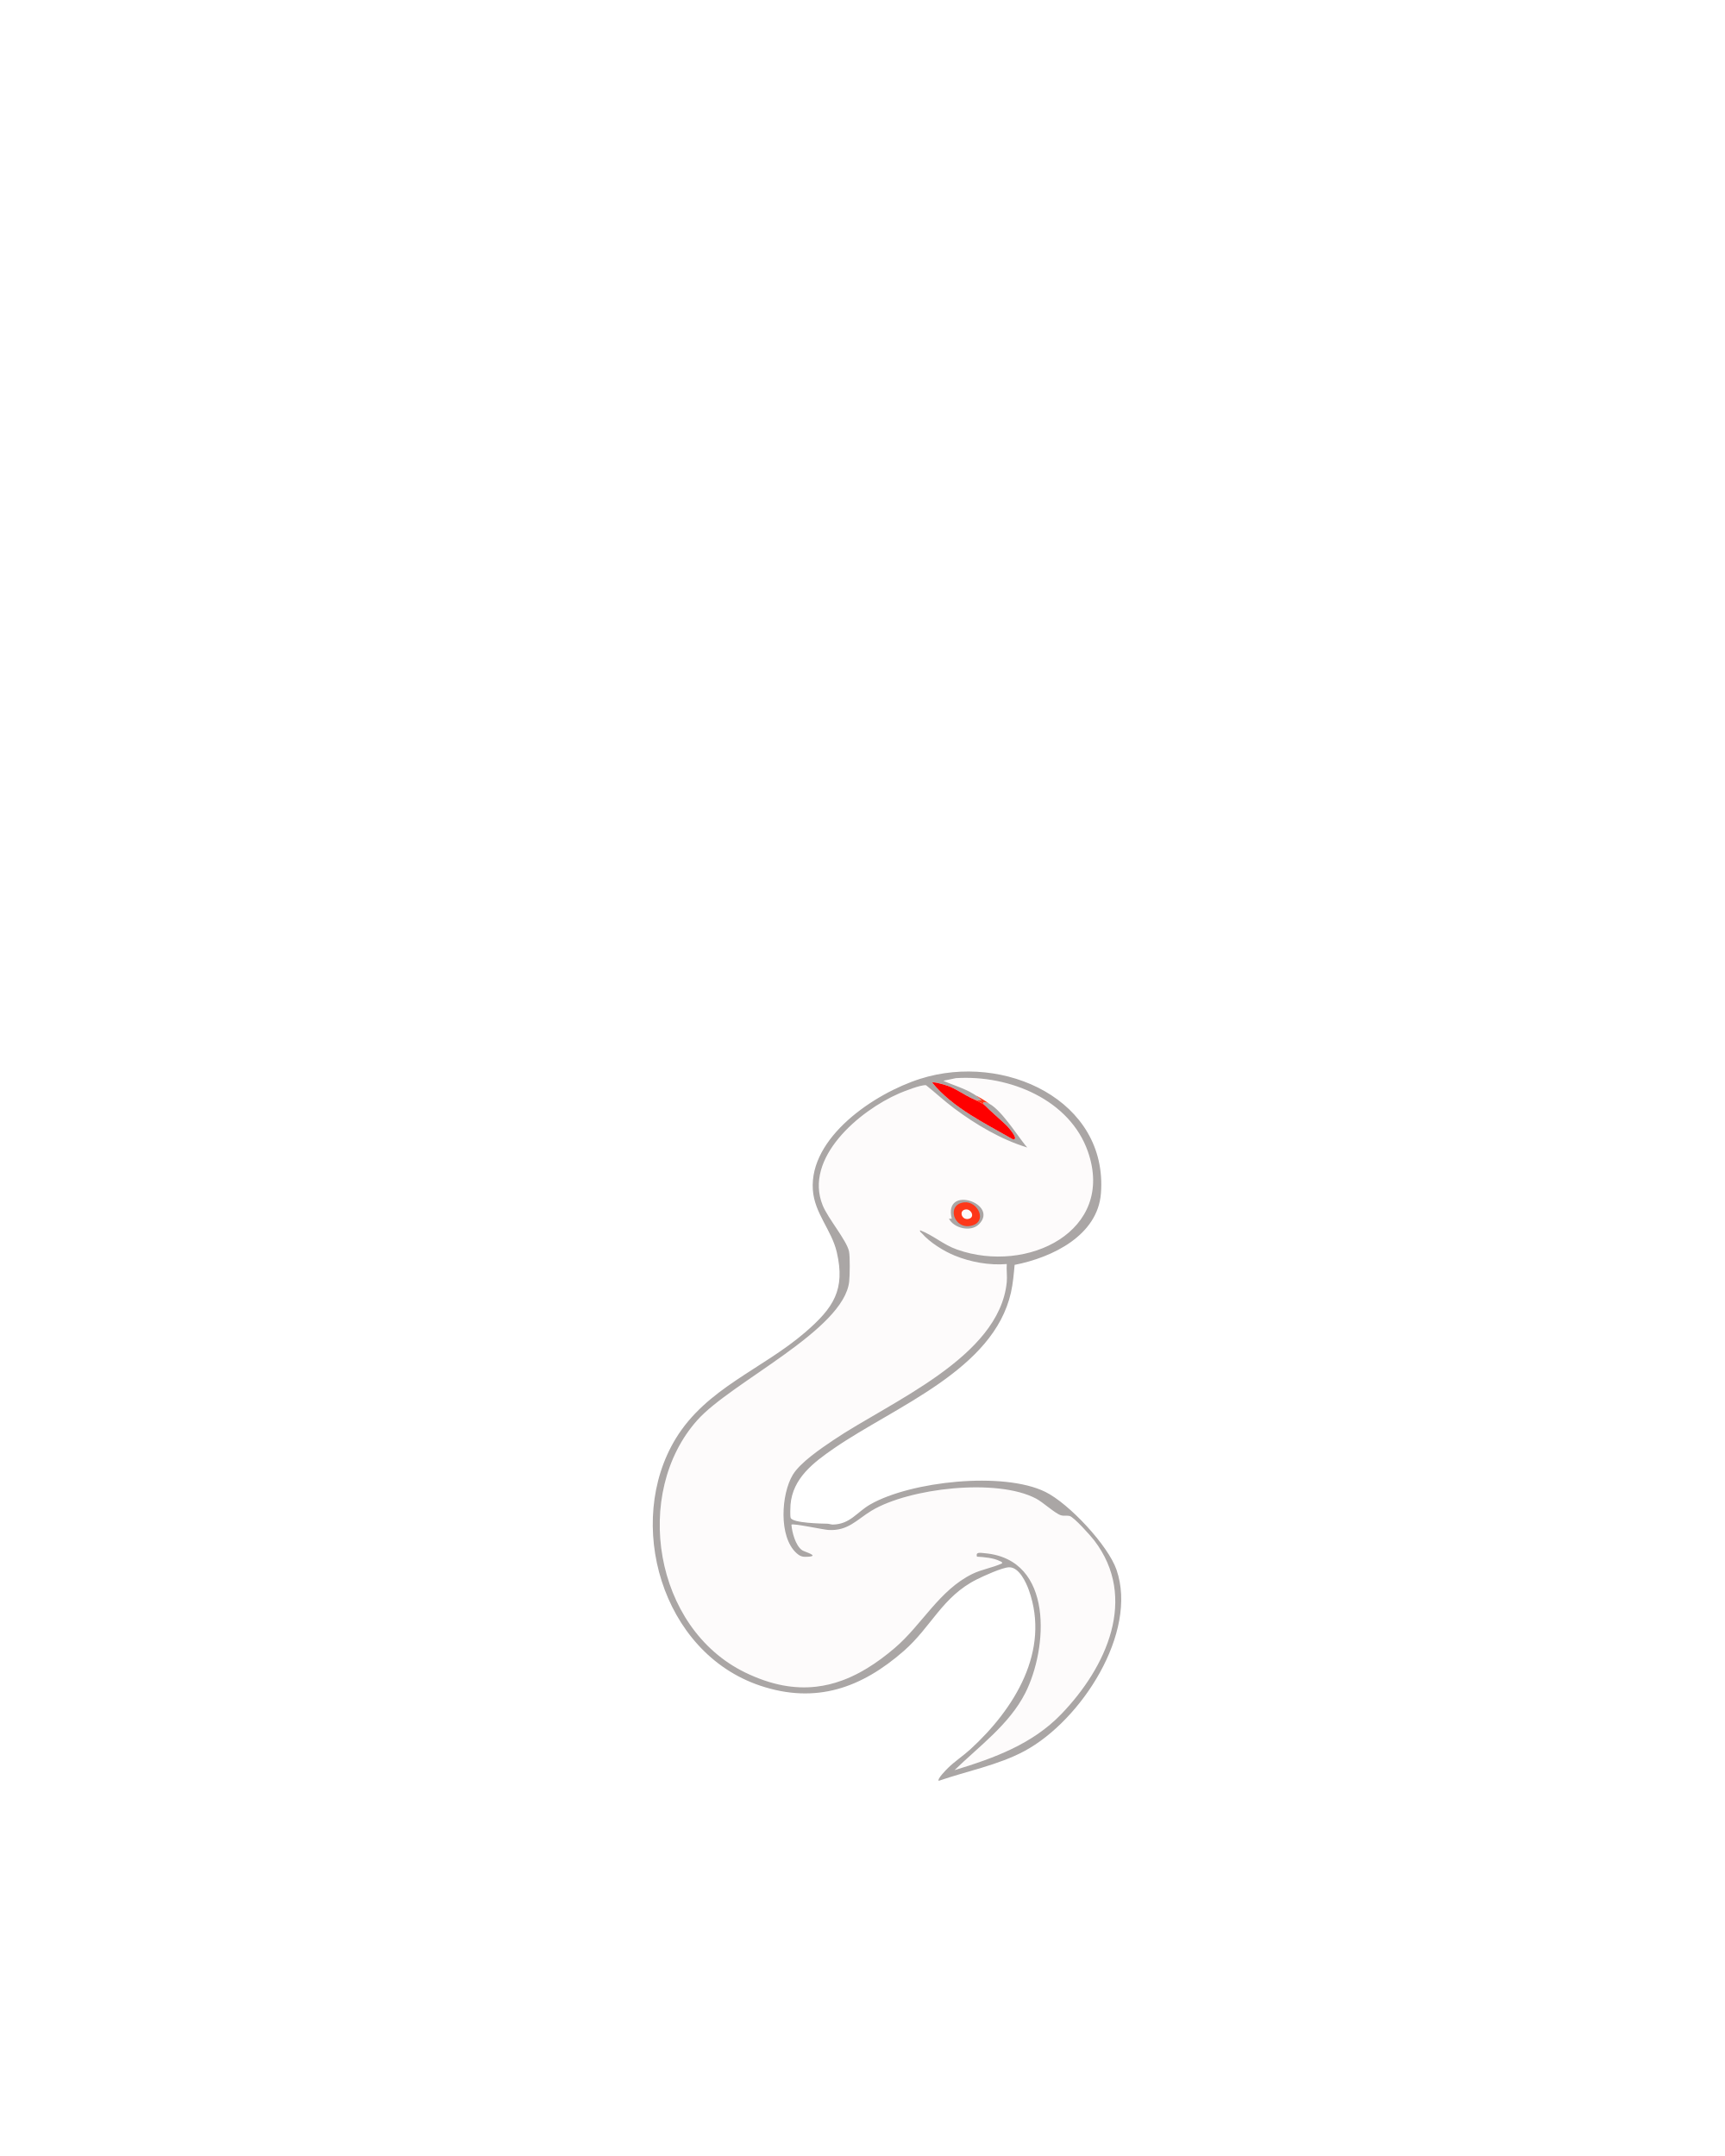
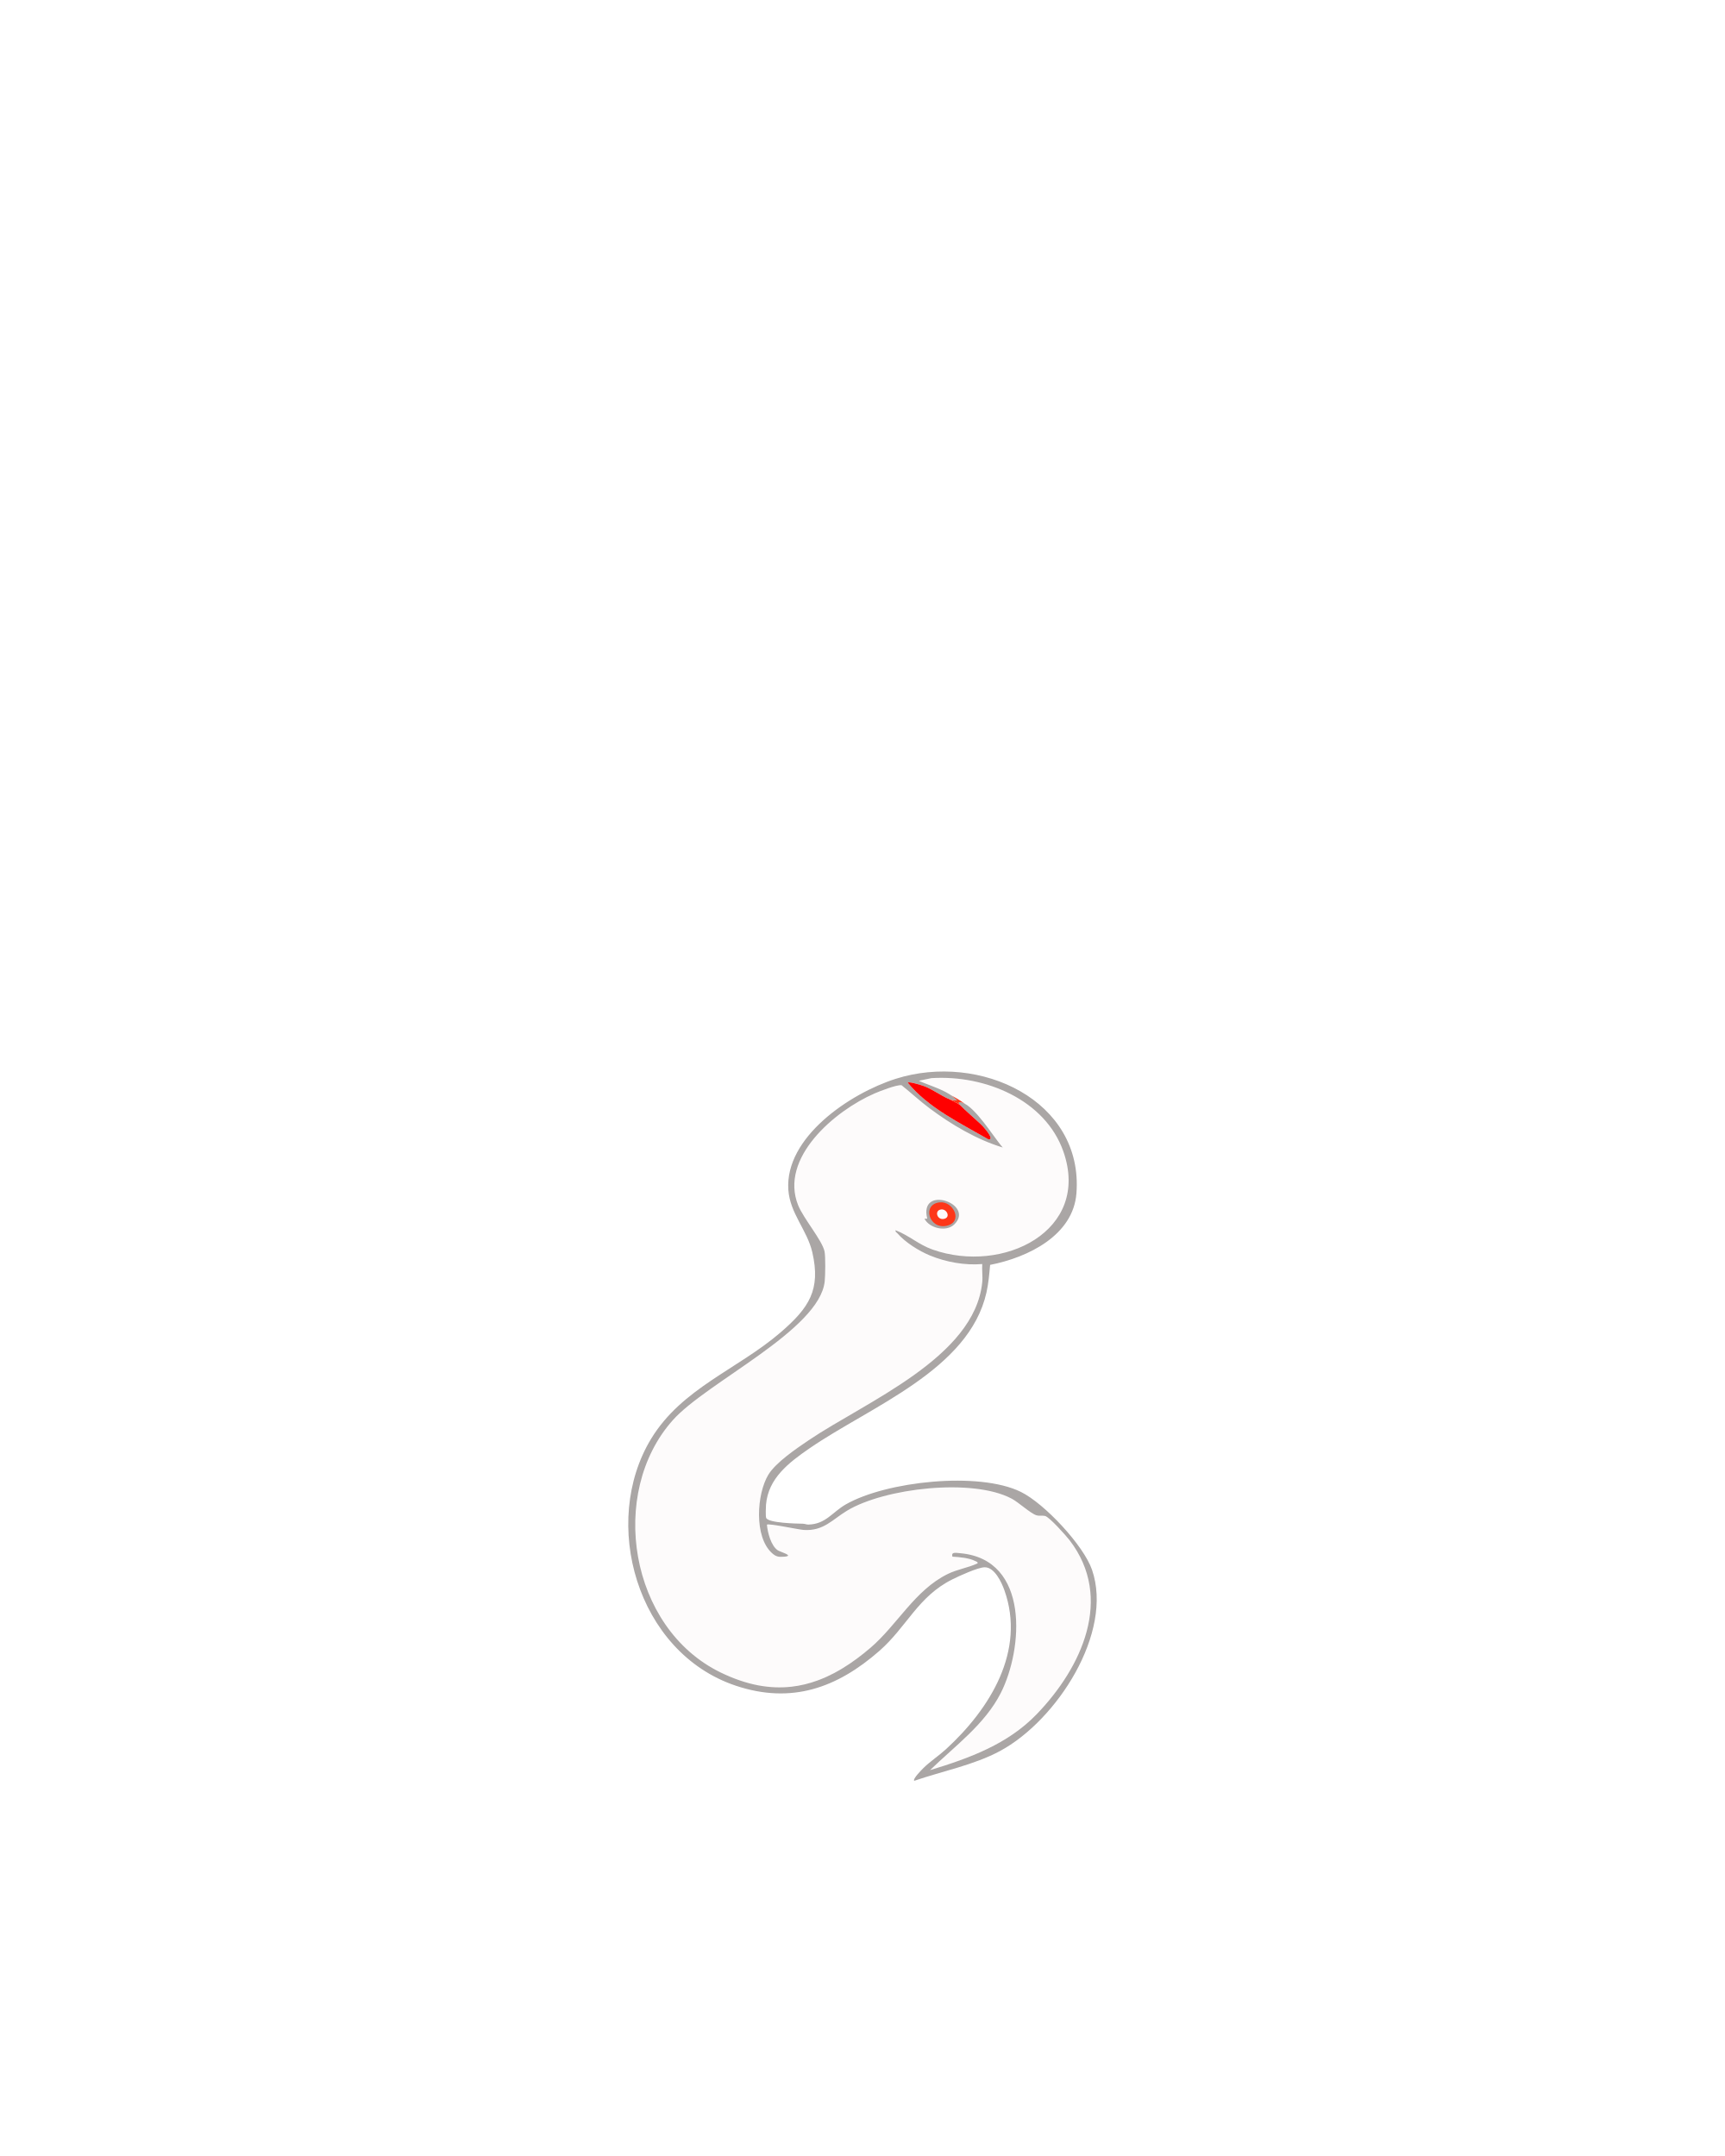
- <svg xmlns="http://www.w3.org/2000/svg" id="_オロチたち" data-name=" オロチたち" viewBox="0 0 1080 1350">
+ <svg xmlns="http://www.w3.org/2000/svg" id="_全体" data-name="全体" viewBox="0 0 1080 1350">
  <defs>
    <style>
      .cls-1 {
        fill: #fdfbfb;
      }

      .cls-2 {
        fill: #fd3719;
      }

      .cls-3 {
        fill: red;
      }

      .cls-4 {
        fill: #aaa6a5;
      }
    </style>
  </defs>
-   <path class="cls-1" d="M685.06,964.52c27.62,36.15,7.63,79.49-20.6,108.79-18.07,18.76-41.87,27.5-66.83,35.08,15.62-15.17,34.3-28.64,44.27-48.26,14.01-27.54,18.28-83.72-25.37-87.57-2.72-.23-5.8-.99-4.89,2.16,4.46.25,10.37.75,14.33,2.76.61.31,1.66.48,1.42,1.42-6.06,2.84-12.57,3.67-18.68,6.67-20.65,10.14-31.51,31.78-48.42,46.25-5.72,4.89-11.45,9.15-17.24,12.68-1.74,1.06-3.48,2.05-5.23,2.99-1.75.92-3.5,1.79-5.27,2.58-1.76.78-3.54,1.51-5.32,2.17-5.35,1.96-10.79,3.28-16.37,3.91-6.72.75-13.63.5-20.81-.85-7.53-1.43-15.35-4.08-23.54-8.07-57.22-27.83-70.61-112.32-29.93-157.98,21.28-23.89,91.91-56.43,95.1-86.91.38-3.63.57-15.54-.12-18.8-1.49-6.93-13.16-20.56-16.49-28.82-11.92-29.53,22.66-59.13,47.92-70.09,3.2-1.38,13.83-5.55,16.81-5.1,5.94,4.74,11.47,9.91,17.57,14.47,13.56,10.13,29.35,19.52,45.78,24.52-.88-.98-1.93-2.32-3.1-3.89-.47-.63-.96-1.29-1.47-1.98-2.97-4.05-6.55-9.07-10.2-13.34-.23-.28-.46-.55-.7-.82-.04-.05-.09-.09-.13-.15-.27-.3-.53-.6-.8-.9-.62-.68-1.24-1.33-1.86-1.95-.22-.23-.44-.44-.66-.65-.28-.27-.55-.53-.82-.76-.27-.24-.54-.48-.81-.72-.54-.46-1.08-.88-1.61-1.25-.55-.4-1.09-.74-1.63-1.03-2.71-1.94-5.53-3.66-8.45-5.18,0,0,0-.01-.02-.01-.02-.01-.05-.03-.07-.05-.34-.24-.7-.47-1.06-.69-.77-.48-1.57-.95-2.39-1.37-.3-.16-.6-.31-.9-.46-1.36-.69-2.77-1.32-4.2-1.9-.42-.18-.85-.36-1.28-.53-.29-.12-.58-.23-.88-.35-.54-.22-1.08-.43-1.62-.63-1.44-.55-2.87-1.1-4.27-1.65-.8-.32-1.59-.65-2.37-.98-.41-.17-.82-.35-1.22-.53l7.89-1.66c33.82-2.12,71.27,13.66,82.58,45.94,17.41,49.71-37.8,76.99-81.86,61.41-8.8-3.1-14.69-8.84-23.2-12.1-.25,1.04.62,1.32,1.17,1.94,4.86,5.63,13.46,11.04,20.44,13.9,10.09,4.14,21.79,6.23,32.66,5.32-.26,3.68.37,7.78,0,11.41-4.74,47.17-72.98,74.78-108.73,98.96-7.7,5.22-20.59,13.92-25.22,21.6-7.25,12.05-9.04,38.82,2.33,49.05,2.53,2.28,4.17,2.49,7.64,2.23,6.7-.52-2.54-3.01-4.03-4-4.24-2.82-6.44-11.35-6.79-16.06,1.02-.97,19.84,3.13,23.06,3.32,12.36.78,17.77-6.42,27.05-12.04,23.45-14.19,78.66-20.62,103.18-7.53,4.28,2.28,11.8,9.27,15.39,10.36,1.94.59,3.59.06,5.39.43,2.73.57,13.35,12.52,15.48,15.3ZM612.8,766.7c13.22-12.9-22.36-25.27-16.93-3.62h-1.74c3.01,6,13.6,8.58,18.67,3.62Z" />
-   <path class="cls-4" d="M699.04,982.94c13.55,39.35-22.07,94.37-57.63,113.49-16.33,8.79-36.12,12.57-53.69,18.65-1.11-1.13,4.67-6.92,5.83-8.07,4.12-4.06,9.72-7.75,14.01-11.69,27.72-25.39,50.1-61.69,36.62-99.57-1.75-4.92-6.14-14.53-12.41-14.38-4.24.09-15.96,5.46-20.14,7.55-21.64,10.79-28.48,29.71-45.79,44.86-26.19,22.92-54.76,33.5-89.89,21.72-62.15-20.85-84.73-102.42-52.91-154.66,19.35-31.77,54.22-43.39,81.23-66.73,17.6-15.23,25.06-26.53,19.65-49.96-3.24-14-14-24.35-15.01-39.14-2.25-32.79,38.32-60.31,67.26-69.51,52.6-16.71,117.6,13.56,113.11,71.74-2.03,26.2-30.02,40.07-54.04,44.78-.53,5.82-1.01,11.59-2.29,17.31-10.94,48.53-72.76,71.36-110.78,97.56-13.02,8.97-25.82,18.74-27.24,35.26-.13,1.55-.31,7.15.09,8.26,1.16,3.28,19.49,3.63,22.98,3.68,1.2.02,2.28.55,3.41.53,10.89-.2,15-7.78,23.52-12.65,25.27-14.45,83.16-20.76,109.52-7.82,14.91,7.32,39.35,33.59,44.59,48.79ZM664.46,1073.31c28.23-29.3,48.22-72.64,20.6-108.79-2.13-2.78-12.75-14.74-15.48-15.3-1.8-.37-3.45.16-5.39-.43-3.59-1.1-11.11-8.08-15.39-10.36-24.52-13.09-79.73-6.66-103.18,7.53-9.28,5.62-14.69,12.82-27.05,12.04-3.22-.2-22.04-4.29-23.06-3.32.35,4.71,2.55,13.25,6.79,16.06,1.49.99,10.73,3.48,4.03,4-3.47.27-5.11.06-7.64-2.23-11.37-10.24-9.58-37.01-2.33-49.05,4.63-7.68,17.52-16.39,25.22-21.6,35.75-24.17,103.99-51.79,108.73-98.96.37-3.63-.26-7.73,0-11.41-10.87.91-22.57-1.18-32.66-5.32-6.98-2.86-15.58-8.27-20.44-13.9-.55-.62-1.42-.9-1.17-1.94,8.51,3.27,14.4,9,23.2,12.1,44.06,15.58,99.27-11.7,81.86-61.41-11.31-32.27-48.76-48.06-82.58-45.94l-7.89,1.66c.4.18.81.36,1.22.53.77.33,1.56.66,2.37.98,1.4.55,2.83,1.1,4.27,1.65.54.21,1.08.42,1.62.63.3.12.59.23.88.35.43.17.85.35,1.28.53,1.43.59,2.84,1.21,4.2,1.9.3.15.61.3.9.46.82.43,1.62.89,2.39,1.37.36.22.71.45,1.06.69.02.01.05.03.07.05.01,0,.01.01.02.01,1.34.92,2.57,1.94,3.65,3.09-1.44.16-2.56-.01-3.92-.43-.42-.13-.85-.28-1.29-.46-.3-.12-.6-.25-.91-.39-.29-.13-.59-.27-.89-.42-3.62-1.78-7.69-4.55-11.57-6.33-.36-.17-.72-.32-1.07-.47-.36-.15-.71-.29-1.06-.42-1.67-.6-9.12-2.98-10.22-2.2,12.93,15.84,32.8,25.32,50.58,35.55,4.04.33-2.41-6.95-3.33-7.97-1-1.12-4.15-3.93-7.32-6.81-.33-.3-.67-.61-1-.91-2.45-2.2-4.77-4.35-5.98-5.64,0,0-.01,0-.01-.01-.51-.54-.82-.93-.86-1.12-.16-.85.02-.97.89-.85.88.13,1.81.46,2.76.98.02.01.05.03.07.05.51.28,1.03.61,1.56.98.53.38,1.07.8,1.61,1.25.27.23.54.47.81.72.27.25.55.51.82.76.22.22.44.43.66.65.62.62,1.24,1.27,1.86,1.95.27.3.53.6.8.9.04.06.09.1.13.15.23.27.47.54.7.82,3.65,4.27,7.23,9.29,10.2,13.34.51.69,1,1.36,1.47,1.98,1.17,1.57,2.22,2.91,3.1,3.89-16.43-5-32.22-14.39-45.78-24.52-6.1-4.56-11.63-9.73-17.57-14.47-2.98-.45-13.61,3.72-16.81,5.1-25.26,10.96-59.84,40.56-47.92,70.09,3.33,8.26,15,21.89,16.49,28.82.69,3.25.5,15.16.12,18.8-3.19,30.49-73.82,63.03-95.1,86.91-40.68,45.66-27.29,130.15,29.93,157.98,8.19,3.98,16.01,6.63,23.54,8.07,7.17,1.36,14.09,1.62,20.81.85,5.58-.62,11.02-1.95,16.37-3.91,1.78-.65,3.56-1.37,5.32-2.17,1.77-.8,3.52-1.65,5.27-2.58,1.75-.92,3.49-1.93,5.23-2.99,5.79-3.53,11.52-7.79,17.24-12.68,16.91-14.47,27.77-36.11,48.42-46.25,6.11-3,12.62-3.83,18.68-6.67.24-.93-.81-1.11-1.42-1.42-3.96-2.01-9.87-2.5-14.33-2.76-.91-3.15,2.17-2.39,4.89-2.16,43.65,3.85,39.38,60.03,25.37,87.57-9.97,19.62-28.65,33.08-44.27,48.26,24.96-7.58,48.76-16.32,66.83-35.08Z" />
-   <path class="cls-3" d="M630.88,705.46c.92,1.03,7.37,8.31,3.33,7.97-17.78-10.24-37.65-19.71-50.58-35.55,1.1-.77,8.55,1.6,10.22,2.2.35.13.7.27,1.06.42.35.15.71.3,1.07.47,3.88,1.79,7.95,4.56,11.57,6.33.3.15.6.29.89.42.31.14.61.28.91.39,1.94.97,3.87,1.95,5.81,2.92.03.05.06.09.11.13.44.31.86.62,1.3.92,0,.01.01.01.01.01,1.21,1.29,3.53,3.44,5.98,5.64.33.31.67.61,1,.91,3.17,2.87,6.32,5.69,7.32,6.81Z" />
-   <path class="cls-2" d="M622.56,697.74c.33.3.67.61,1,.91-.33-.3-.67-.6-1-.91Z" />
-   <path class="cls-2" d="M619.36,691.09c-.95-.52-1.88-.85-2.76-.98-.87-.12-1.05,0-.89.85.04.18.35.58.86,1.12-.44-.3-.86-.61-1.3-.92-.05-.03-.08-.08-.11-.13-1.94-.97-3.87-1.95-5.81-2.92.44.18.87.33,1.29.46,1.36.42,2.48.59,3.92.43-1.08-1.15-2.31-2.17-3.65-3.09,2.92,1.52,5.74,3.24,8.45,5.18Z" />
-   <path class="cls-4" d="M595.87,763.07c-5.43-21.65,30.15-9.28,16.93,3.62-5.07,4.96-15.66,2.38-18.67-3.61h1.74ZM607.6,766.19c9.05-2.02,3.6-13.25-3.68-12.47-9.68,1.04-5.67,14.55,3.68,12.47Z" />
-   <path class="cls-2" d="M603.67,752.86c8.56-.91,14.97,12.3,4.33,14.67-11,2.44-15.72-13.45-4.33-14.67Z" />
-   <path class="cls-2" d="M604.27,755.55c5.46-.58,9.55,7.85,2.76,9.36-7.02,1.56-10.03-8.58-2.76-9.36Z" />
-   <path class="cls-1" d="M604.66,757.3c3.45-.37,6.03,4.95,1.74,5.91-4.43.98-6.33-5.42-1.74-5.91Z" />
-   <path class="cls-2" d="M600.11,680.55c-.54-.22-1.08-.43-1.62-.63.54.21,1.08.42,1.62.63Z" />
-   <path class="cls-2" d="M591.85,677.28c.78.33,1.57.66,2.37.98-.81-.32-1.6-.65-2.37-.98Z" />
-   <path class="cls-2" d="M537.82,1047.48c1.75-.93,3.49-1.93,5.23-2.99-1.74,1.06-3.48,2.07-5.23,2.99Z" />
-   <path class="cls-2" d="M532.55,1050.07c1.77-.8,3.52-1.66,5.27-2.58-1.75.93-3.5,1.79-5.27,2.58Z" />
-   <path class="cls-2" d="M527.23,1052.24c1.78-.66,3.56-1.38,5.32-2.17-1.76.8-3.54,1.52-5.32,2.17Z" />
-   <path class="cls-2" d="M510.86,1056.15c5.58-.63,11.02-1.95,16.37-3.91-5.35,1.96-10.79,3.29-16.37,3.91Z" />
-   <path class="cls-2" d="M490.05,1055.3c7.18,1.35,14.09,1.6,20.81.85-6.72.76-13.64.51-20.81-.85Z" />
+   <g id="_オロチたち" data-name=" オロチたち">
+     <g>
+       <path class="cls-1" d="M669.72,964.52c27.62,36.15,7.63,79.49-20.6,108.79-18.07,18.76-41.87,27.5-66.83,35.08,15.62-15.17,34.3-28.64,44.27-48.26,14.01-27.54,18.28-83.72-25.37-87.57-2.72-.23-5.8-.99-4.89,2.16,4.46.25,10.37.75,14.33,2.76.61.31,1.66.48,1.42,1.42-6.06,2.84-12.57,3.67-18.68,6.67-20.65,10.14-31.51,31.78-48.42,46.25-5.72,4.89-11.45,9.15-17.24,12.68-1.74,1.06-3.48,2.05-5.23,2.99-1.75.92-3.5,1.79-5.27,2.58-1.76.78-3.54,1.51-5.32,2.17-5.35,1.96-10.79,3.28-16.37,3.91-6.72.75-13.63.5-20.81-.85-7.53-1.43-15.35-4.08-23.54-8.07-57.22-27.83-70.61-112.32-29.93-157.98,21.28-23.89,91.91-56.43,95.1-86.91.38-3.63.57-15.54-.12-18.8-1.49-6.93-13.16-20.56-16.49-28.82-11.92-29.53,22.66-59.13,47.92-70.09,3.2-1.38,13.83-5.55,16.81-5.1,5.94,4.74,11.47,9.91,17.57,14.47,13.56,10.13,29.35,19.52,45.78,24.52-.88-.98-1.93-2.32-3.1-3.89-.47-.63-.96-1.29-1.47-1.98-2.97-4.05-6.55-9.07-10.2-13.34-.23-.28-.46-.55-.7-.82-.04-.05-.09-.09-.13-.15-.27-.3-.53-.6-.8-.9-.62-.68-1.24-1.33-1.86-1.95-.22-.23-.44-.44-.66-.65-.28-.27-.55-.53-.82-.76-.27-.24-.54-.48-.81-.72-.54-.46-1.08-.88-1.61-1.25-.55-.4-1.09-.74-1.63-1.03-2.71-1.94-5.53-3.66-8.45-5.18,0,0,0-.01-.02-.01-.02-.01-.05-.03-.07-.05-.34-.24-.7-.47-1.06-.69-.77-.48-1.57-.95-2.39-1.37-.3-.16-.6-.31-.9-.46-1.36-.69-2.77-1.32-4.2-1.9-.42-.18-.85-.36-1.28-.53-.29-.12-.58-.23-.88-.35-.54-.22-1.08-.43-1.62-.63-1.44-.55-2.87-1.1-4.27-1.65-.8-.32-1.59-.65-2.37-.98-.41-.17-.82-.35-1.22-.53l7.89-1.66c33.82-2.12,71.27,13.66,82.58,45.94,17.41,49.71-37.8,76.99-81.86,61.41-8.8-3.1-14.69-8.84-23.2-12.1-.25,1.04.62,1.32,1.17,1.94,4.86,5.63,13.46,11.04,20.44,13.9,10.09,4.14,21.79,6.23,32.66,5.32-.26,3.68.37,7.78,0,11.41-4.74,47.17-72.98,74.78-108.73,98.96-7.7,5.22-20.59,13.92-25.22,21.6-7.25,12.05-9.04,38.82,2.33,49.05,2.53,2.28,4.17,2.49,7.64,2.23,6.7-.52-2.54-3.01-4.03-4-4.24-2.82-6.44-11.35-6.79-16.06,1.02-.97,19.84,3.13,23.06,3.32,12.36.78,17.77-6.42,27.05-12.04,23.45-14.19,78.66-20.62,103.18-7.53,4.28,2.28,11.8,9.27,15.39,10.36,1.94.59,3.59.06,5.39.43,2.73.57,13.35,12.52,15.48,15.3ZM597.46,766.7c13.22-12.9-22.36-25.27-16.93-3.62h-1.74c3.01,6,13.6,8.58,18.67,3.62Z" />
+       <path class="cls-4" d="M683.7,982.94c13.55,39.35-22.07,94.37-57.63,113.49-16.33,8.79-36.12,12.57-53.69,18.65-1.11-1.13,4.67-6.92,5.83-8.07,4.12-4.06,9.72-7.75,14.01-11.69,27.72-25.39,50.1-61.69,36.62-99.57-1.75-4.92-6.14-14.53-12.41-14.38-4.24.09-15.96,5.46-20.14,7.55-21.64,10.79-28.48,29.71-45.79,44.86-26.19,22.92-54.76,33.5-89.89,21.72-62.15-20.85-84.73-102.42-52.91-154.66,19.35-31.77,54.22-43.39,81.23-66.73,17.6-15.23,25.06-26.53,19.65-49.96-3.24-14-14-24.35-15.01-39.14-2.25-32.79,38.32-60.31,67.26-69.51,52.6-16.71,117.6,13.56,113.11,71.74-2.03,26.2-30.02,40.07-54.04,44.78-.53,5.82-1.01,11.59-2.29,17.31-10.94,48.53-72.76,71.36-110.78,97.56-13.02,8.97-25.82,18.74-27.24,35.26-.13,1.55-.31,7.15.09,8.26,1.16,3.28,19.49,3.63,22.98,3.68,1.2.02,2.28.55,3.41.53,10.89-.2,15-7.78,23.52-12.65,25.27-14.45,83.16-20.76,109.52-7.82,14.91,7.32,39.35,33.59,44.59,48.79ZM649.12,1073.31c28.23-29.3,48.22-72.64,20.6-108.79-2.13-2.78-12.75-14.74-15.48-15.3-1.8-.37-3.45.16-5.39-.43-3.59-1.1-11.11-8.08-15.39-10.36-24.52-13.09-79.73-6.66-103.18,7.53-9.28,5.62-14.69,12.82-27.05,12.04-3.22-.2-22.04-4.29-23.06-3.32.35,4.71,2.55,13.25,6.79,16.06,1.49.99,10.73,3.48,4.03,4-3.47.27-5.11.06-7.64-2.23-11.37-10.24-9.58-37.01-2.33-49.05,4.63-7.68,17.52-16.39,25.22-21.6,35.75-24.17,103.99-51.79,108.73-98.96.37-3.63-.26-7.73,0-11.41-10.87.91-22.57-1.18-32.66-5.32-6.98-2.86-15.58-8.27-20.44-13.9-.55-.62-1.42-.9-1.17-1.94,8.51,3.27,14.4,9,23.2,12.1,44.06,15.58,99.27-11.7,81.86-61.41-11.31-32.27-48.76-48.06-82.58-45.94l-7.89,1.66c.4.18.81.36,1.22.53.77.33,1.56.66,2.37.98,1.4.55,2.83,1.1,4.27,1.65.54.21,1.08.42,1.62.63.3.12.59.23.88.35.43.17.85.35,1.28.53,1.43.59,2.84,1.21,4.2,1.9.3.15.61.3.9.46.82.43,1.62.89,2.39,1.37.36.22.71.45,1.06.69.02.01.05.03.07.05.01,0,.01.01.02.01,1.34.92,2.57,1.94,3.65,3.09-1.44.16-2.56-.01-3.92-.43-.42-.13-.85-.28-1.29-.46-.3-.12-.6-.25-.91-.39-.29-.13-.59-.27-.89-.42-3.62-1.78-7.69-4.55-11.57-6.33-.36-.17-.72-.32-1.07-.47-.36-.15-.71-.29-1.06-.42-1.67-.6-9.12-2.98-10.22-2.2,12.93,15.84,32.8,25.32,50.58,35.55,4.04.33-2.41-6.95-3.33-7.97-1-1.12-4.15-3.93-7.32-6.81-.33-.3-.67-.61-1-.91-2.45-2.2-4.77-4.35-5.98-5.64,0,0-.01,0-.01-.01-.51-.54-.82-.93-.86-1.12-.16-.85.02-.97.89-.85.88.13,1.81.46,2.76.98.02.01.05.03.07.05.51.28,1.03.61,1.56.98.53.38,1.07.8,1.61,1.25.27.23.54.47.81.72.27.25.55.51.82.76.22.22.44.43.66.65.62.62,1.24,1.27,1.86,1.95.27.3.53.6.8.9.04.06.09.1.13.15.23.27.47.54.7.82,3.65,4.27,7.23,9.29,10.2,13.34.51.69,1,1.36,1.47,1.98,1.17,1.57,2.22,2.91,3.1,3.89-16.43-5-32.22-14.39-45.78-24.52-6.1-4.56-11.63-9.73-17.57-14.47-2.98-.45-13.61,3.72-16.81,5.1-25.26,10.96-59.84,40.56-47.92,70.09,3.33,8.26,15,21.89,16.49,28.82.69,3.25.5,15.16.12,18.8-3.19,30.49-73.82,63.03-95.1,86.91-40.68,45.66-27.29,130.15,29.93,157.98,8.19,3.98,16.01,6.63,23.54,8.07,7.17,1.36,14.09,1.62,20.81.85,5.58-.62,11.02-1.95,16.37-3.91,1.78-.65,3.56-1.37,5.32-2.17,1.77-.8,3.52-1.65,5.27-2.58,1.75-.92,3.49-1.93,5.23-2.99,5.79-3.53,11.52-7.79,17.24-12.68,16.91-14.47,27.77-36.11,48.42-46.25,6.11-3,12.62-3.83,18.68-6.67.24-.93-.81-1.11-1.42-1.42-3.96-2.01-9.87-2.5-14.33-2.76-.91-3.15,2.17-2.39,4.89-2.16,43.65,3.85,39.38,60.03,25.37,87.57-9.97,19.62-28.65,33.08-44.27,48.26,24.96-7.58,48.76-16.32,66.83-35.08Z" />
+       <path class="cls-3" d="M615.54,705.46c.92,1.03,7.37,8.31,3.33,7.97-17.78-10.24-37.65-19.71-50.58-35.55,1.1-.77,8.55,1.6,10.22,2.2.35.13.7.27,1.06.42.35.15.71.3,1.07.47,3.88,1.79,7.95,4.56,11.57,6.33.3.15.6.29.89.42.31.14.61.28.91.39,1.94.97,3.87,1.95,5.81,2.92.03.05.06.09.11.13.44.31.86.62,1.3.92,0,.01.01.01.01.01,1.21,1.29,3.53,3.44,5.98,5.64.33.31.67.61,1,.91,3.17,2.87,6.32,5.69,7.32,6.81Z" />
+       <path class="cls-2" d="M607.22,697.74c.33.3.67.61,1,.91-.33-.3-.67-.6-1-.91Z" />
+       <path class="cls-2" d="M604.02,691.09c-.95-.52-1.88-.85-2.76-.98-.87-.12-1.05,0-.89.85.04.18.35.58.86,1.12-.44-.3-.86-.61-1.3-.92-.05-.03-.08-.08-.11-.13-1.94-.97-3.87-1.95-5.81-2.92.44.18.87.33,1.29.46,1.36.42,2.48.59,3.92.43-1.08-1.15-2.31-2.17-3.65-3.09,2.92,1.52,5.74,3.24,8.45,5.18Z" />
+       <path class="cls-4" d="M580.53,763.07c-5.43-21.65,30.15-9.28,16.93,3.62-5.07,4.96-15.66,2.38-18.67-3.61h1.74ZM592.26,766.19c9.05-2.02,3.6-13.25-3.68-12.47-9.68,1.04-5.67,14.55,3.68,12.47Z" />
+       <path class="cls-2" d="M588.34,752.86c8.56-.91,14.97,12.3,4.33,14.67-11,2.44-15.72-13.45-4.33-14.67Z" />
+       <path class="cls-2" d="M588.94,755.55c5.46-.58,9.55,7.85,2.76,9.36-7.02,1.56-10.03-8.58-2.76-9.36Z" />
+       <path class="cls-1" d="M589.33,757.3c3.45-.37,6.03,4.95,1.74,5.91-4.43.98-6.33-5.42-1.74-5.91Z" />
+       <path class="cls-2" d="M584.77,680.55c-.54-.22-1.08-.43-1.62-.63.54.21,1.08.42,1.62.63Z" />
+       <path class="cls-2" d="M576.51,677.28c.78.33,1.57.66,2.37.98-.81-.32-1.6-.65-2.37-.98Z" />
+       <path class="cls-2" d="M522.48,1047.48c1.75-.93,3.49-1.93,5.23-2.99-1.74,1.06-3.48,2.07-5.23,2.99Z" />
+       <path class="cls-2" d="M517.21,1050.07c1.77-.8,3.52-1.66,5.27-2.58-1.75.93-3.5,1.79-5.27,2.58Z" />
+       <path class="cls-2" d="M511.89,1052.24c1.78-.66,3.56-1.38,5.32-2.17-1.76.8-3.54,1.52-5.32,2.17Z" />
+       <path class="cls-2" d="M495.52,1056.15c5.58-.63,11.02-1.95,16.37-3.91-5.35,1.96-10.79,3.29-16.37,3.91Z" />
+       <path class="cls-2" d="M474.71,1055.3c7.18,1.35,14.09,1.6,20.81.85-6.72.76-13.64.51-20.81-.85Z" />
+     </g>
+   </g>
</svg>
